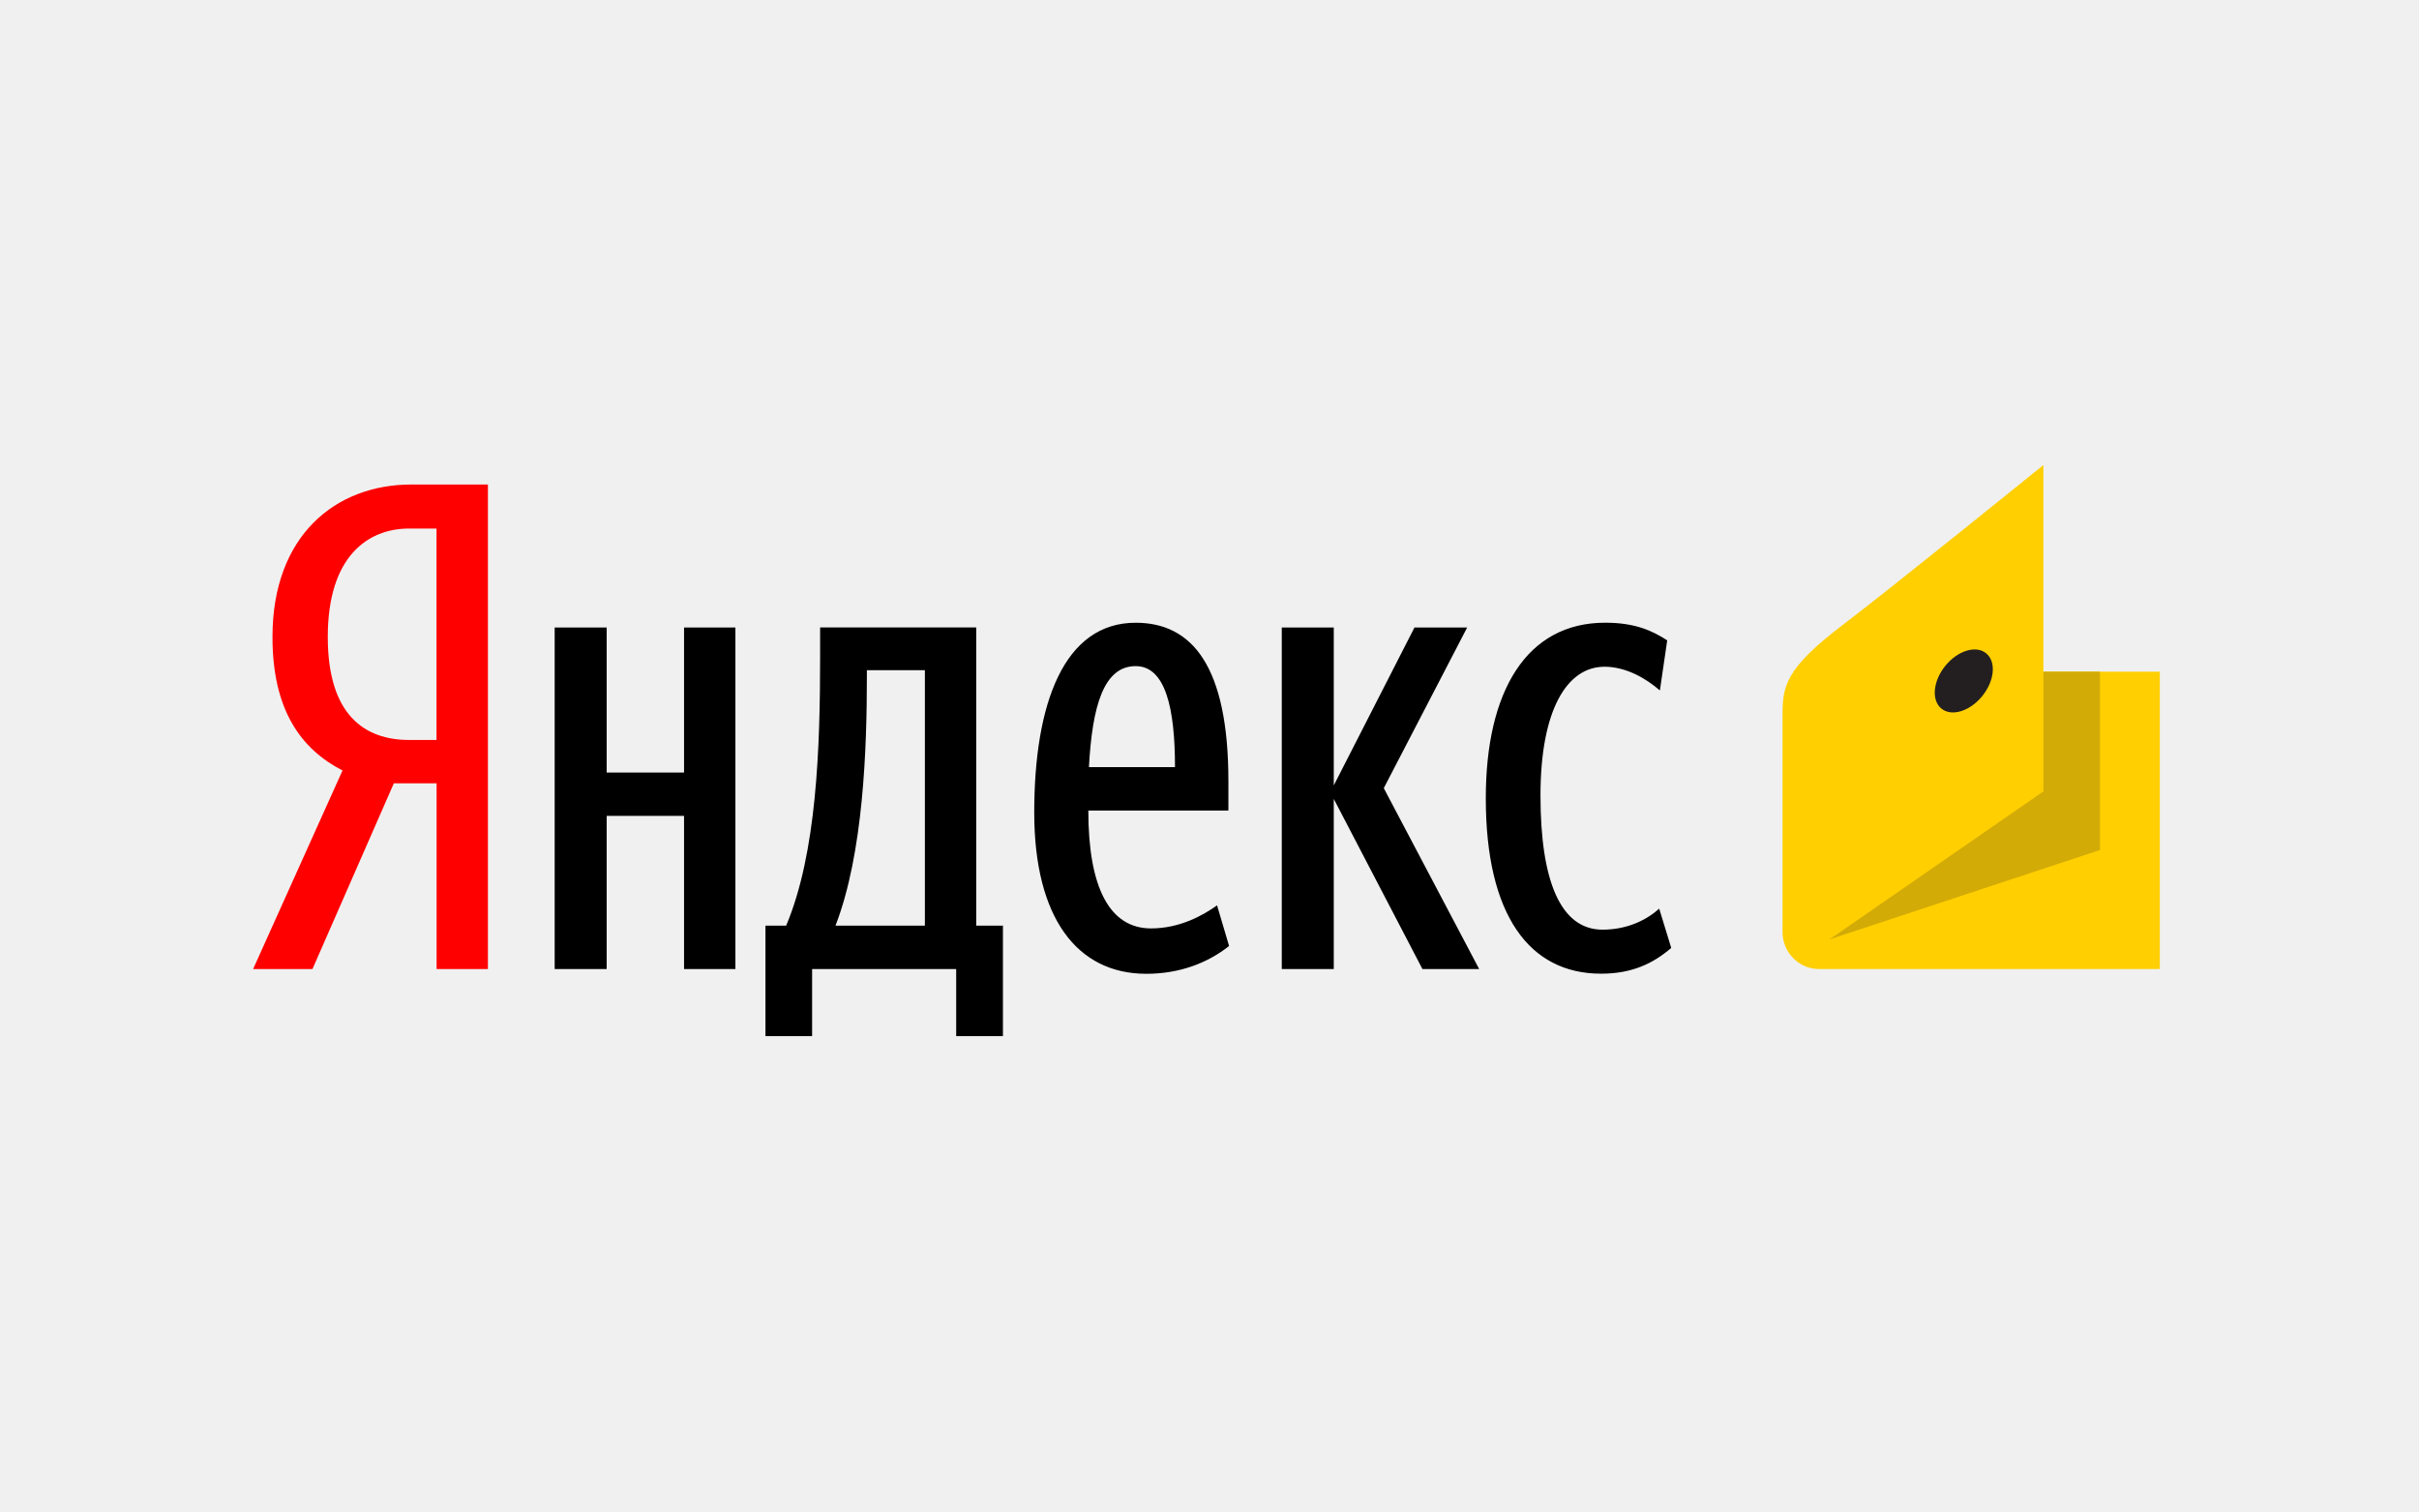
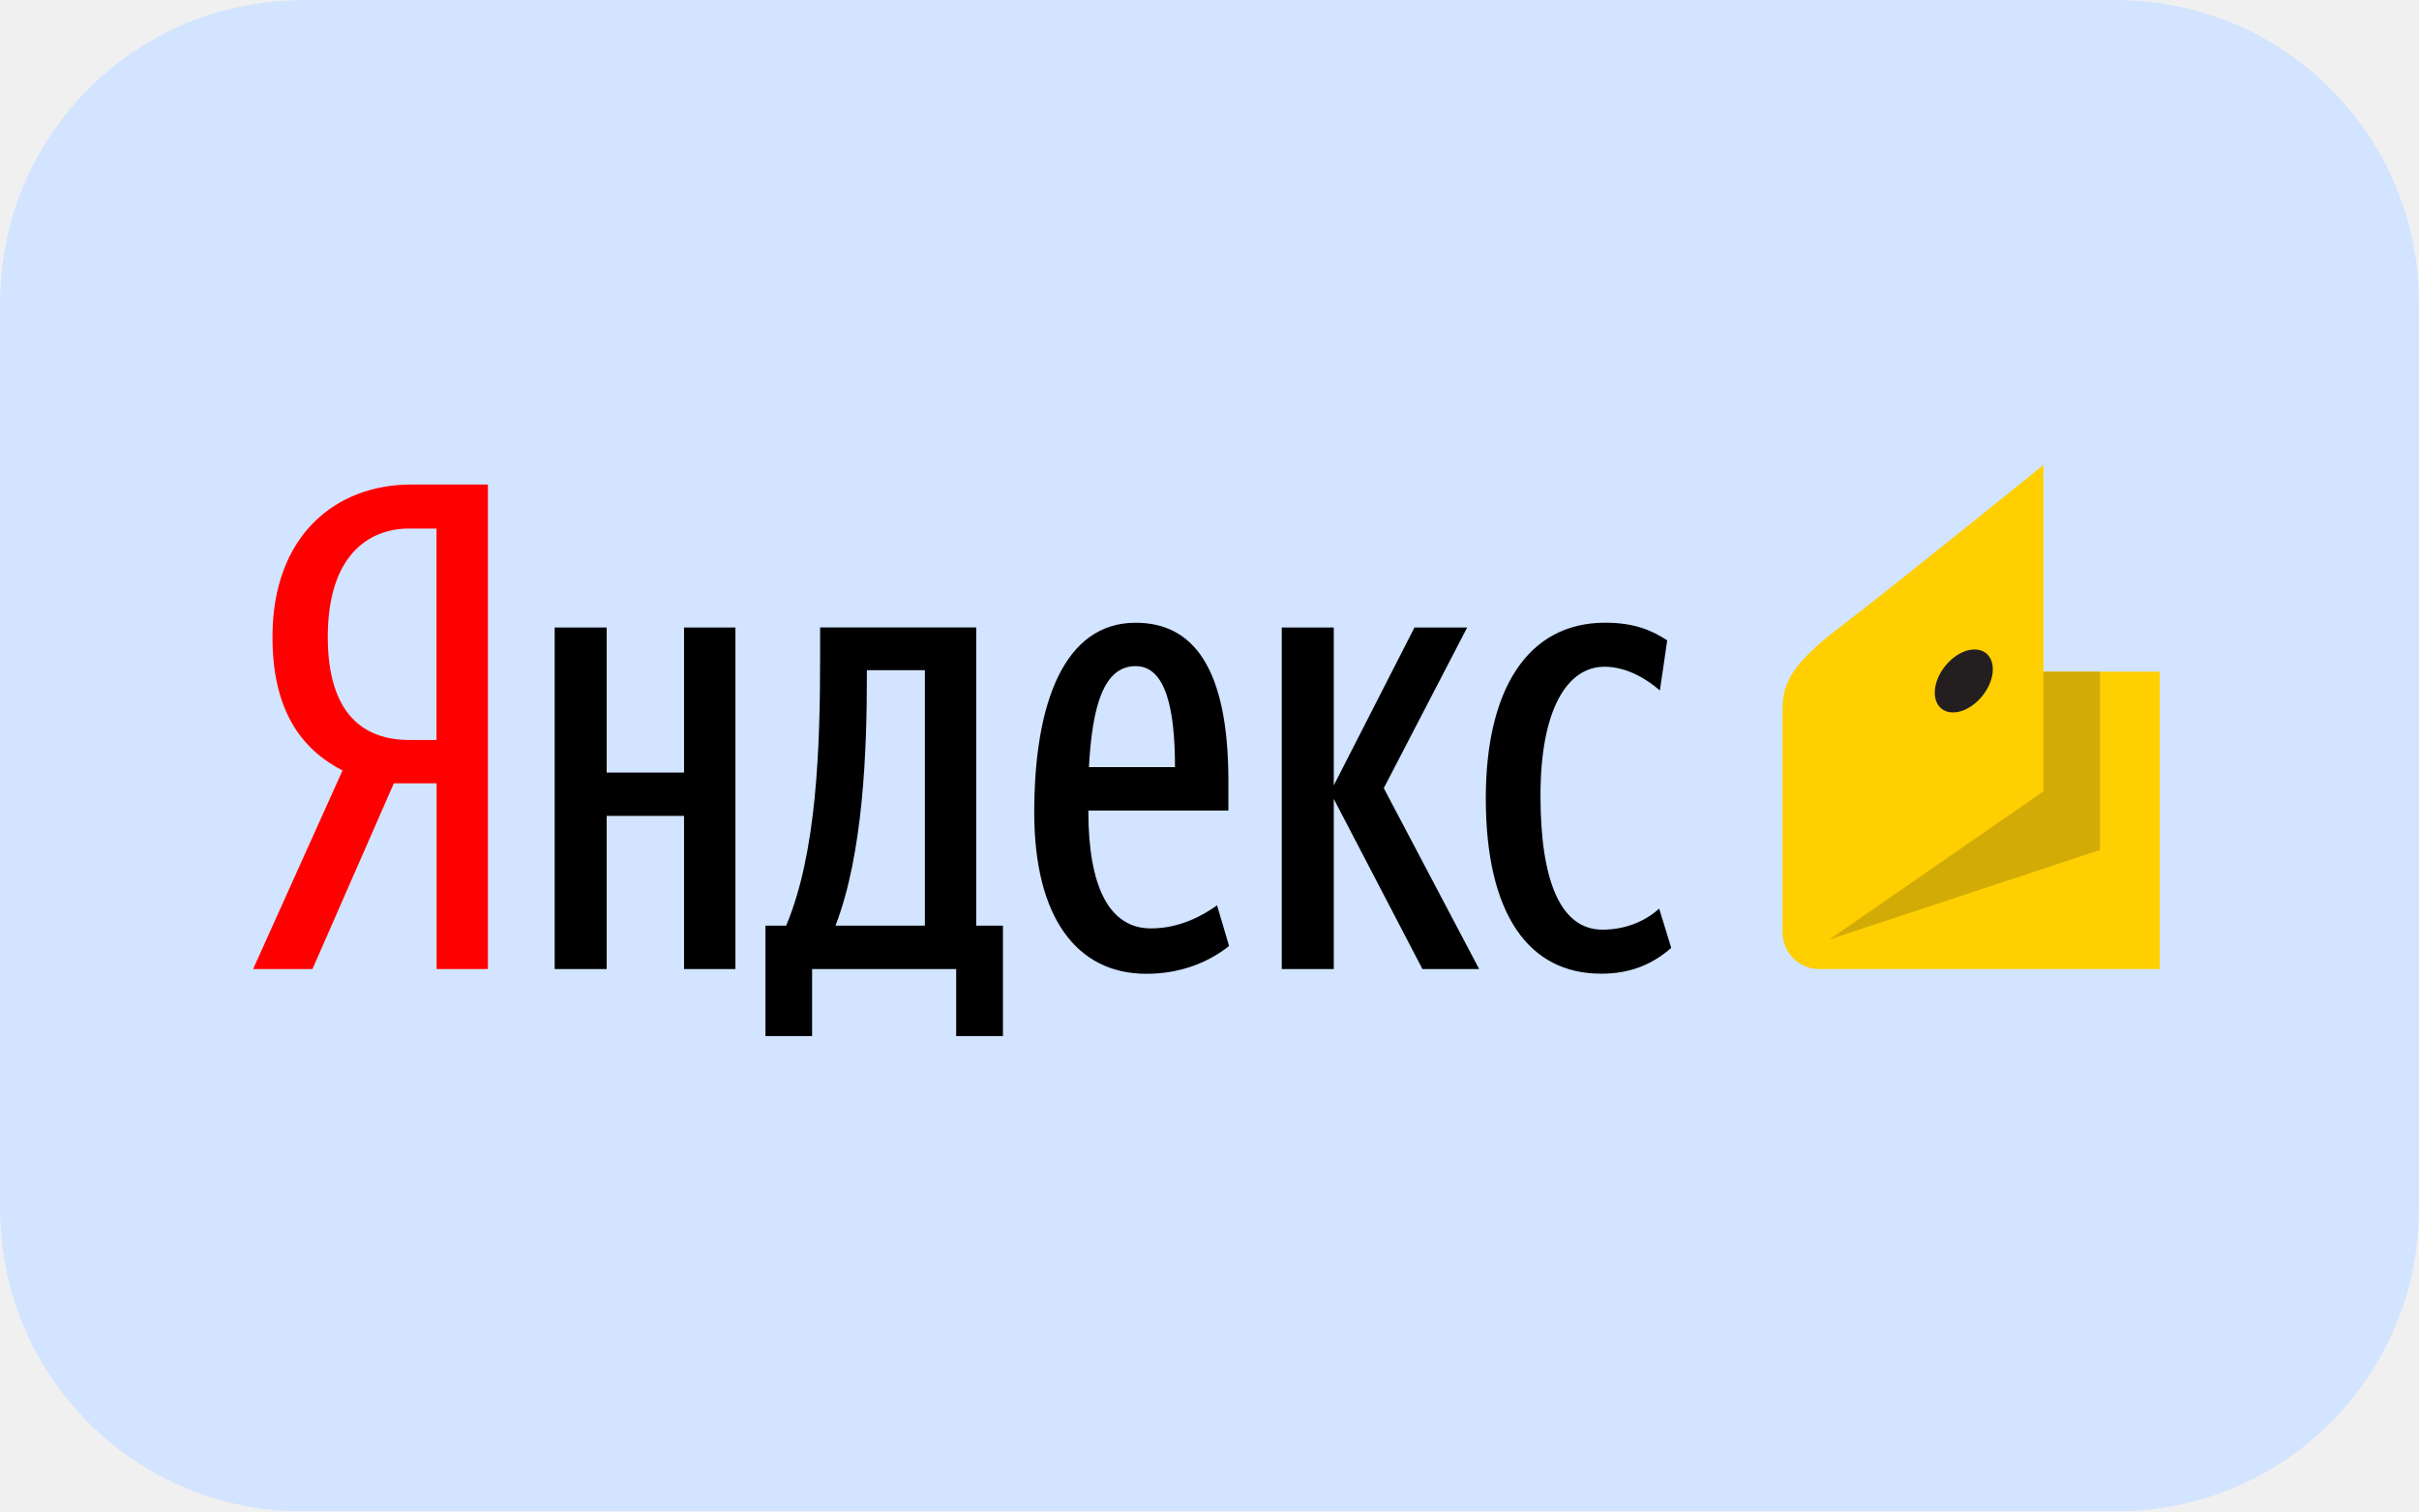
<svg xmlns="http://www.w3.org/2000/svg" width="64" height="40" viewBox="0 0 64 40" fill="none">
  <g clip-path="url(#clip0_1589_21133)">
    <mask id="mask0_1589_21133" style="mask-type:alpha" maskUnits="userSpaceOnUse" x="0" y="0" width="64" height="40">
      <path d="M0 0H64V40H0V0Z" fill="#700000" />
      <path d="M0 0H64V40H0V0Z" fill="url(#paint0_linear_1589_21133)" />
    </mask>
    <g mask="url(#mask0_1589_21133)">
+       <rect width="64" height="40" fill="#D2E4FF" />
      <path d="M11.549 13.987H10.825C9.732 13.987 8.672 14.723 8.672 16.855C8.672 18.918 9.642 19.582 10.825 19.582H11.549V13.987ZM10.42 20.729L8.267 25.644H6.697L9.062 20.39C7.949 19.815 7.209 18.774 7.209 16.857C7.209 14.166 8.885 12.822 10.88 12.822H12.909V25.644H11.551V20.729H10.42Z" fill="#FF0000" />
      <path d="M39.31 21.125C39.31 18.29 40.388 16.479 42.469 16.479C43.262 16.479 43.721 16.694 44.11 16.946L43.916 18.272C43.545 17.949 43.016 17.644 42.451 17.644C41.464 17.644 40.757 18.773 40.757 21.051C40.757 23.311 41.287 24.602 42.398 24.602C43.069 24.602 43.58 24.333 43.898 24.046L44.216 25.085C43.739 25.498 43.175 25.767 42.363 25.767C40.458 25.77 39.31 24.21 39.31 21.125ZM35.288 21.142V25.645H33.912V16.606H35.288V20.785L37.423 16.606H38.817L36.611 20.857L39.135 25.645H37.634L35.288 21.142ZM28.81 20.3H31.087C31.087 18.758 30.84 17.628 30.047 17.628C29.199 17.628 28.898 18.685 28.81 20.3ZM30.328 25.77C28.492 25.77 27.363 24.282 27.363 21.503C27.363 18.597 28.158 16.48 30.047 16.48C31.529 16.48 32.5 17.61 32.5 20.677V21.449H28.794C28.794 23.494 29.359 24.569 30.453 24.569C31.23 24.569 31.847 24.21 32.2 23.959L32.518 25.034C31.953 25.483 31.211 25.77 30.328 25.77ZM24.47 17.735H22.935V17.897C22.935 19.798 22.846 22.577 22.105 24.496H24.47V17.735ZM26.533 27.42H25.298V25.645H21.486V27.42H20.252V24.496H20.799C21.61 22.577 21.698 19.78 21.698 17.376V16.605H25.828V24.496H26.535V27.42H26.533ZM19.457 16.606V25.645H18.098V21.591H16.051V25.645H14.675V16.606H16.051V20.444H18.098V16.606H19.457Z" fill="black" />
      <path d="M47.161 18.922C47.161 18.173 47.223 17.699 48.749 16.541C50.013 15.583 54.062 12.307 54.062 12.307V17.775H57.143V25.644H48.123C47.595 25.644 47.161 25.204 47.161 24.666V18.922Z" fill="#FFCF01" />
      <path d="M54.063 17.775V20.943L48.403 24.86L55.559 22.494V17.775H54.063Z" fill="#D3AB07" />
      <path d="M51.476 17.61C51.807 17.21 52.29 17.068 52.556 17.295C52.821 17.521 52.768 18.029 52.437 18.43C52.106 18.831 51.623 18.972 51.357 18.746C51.092 18.52 51.145 18.011 51.476 17.61Z" fill="#231F20" />
    </g>
  </g>
  <defs>
    <linearGradient id="paint0_linear_1589_21133" x1="32" y1="0" x2="32" y2="40" gradientUnits="userSpaceOnUse">
      <stop offset="0.265" stop-color="#B20426" />
      <stop offset="1" stop-color="#9A0825" />
    </linearGradient>
    <clipPath id="clip0_1589_21133">
      <rect width="64" height="40" rx="8" fill="white" />
    </clipPath>
  </defs>
</svg>
